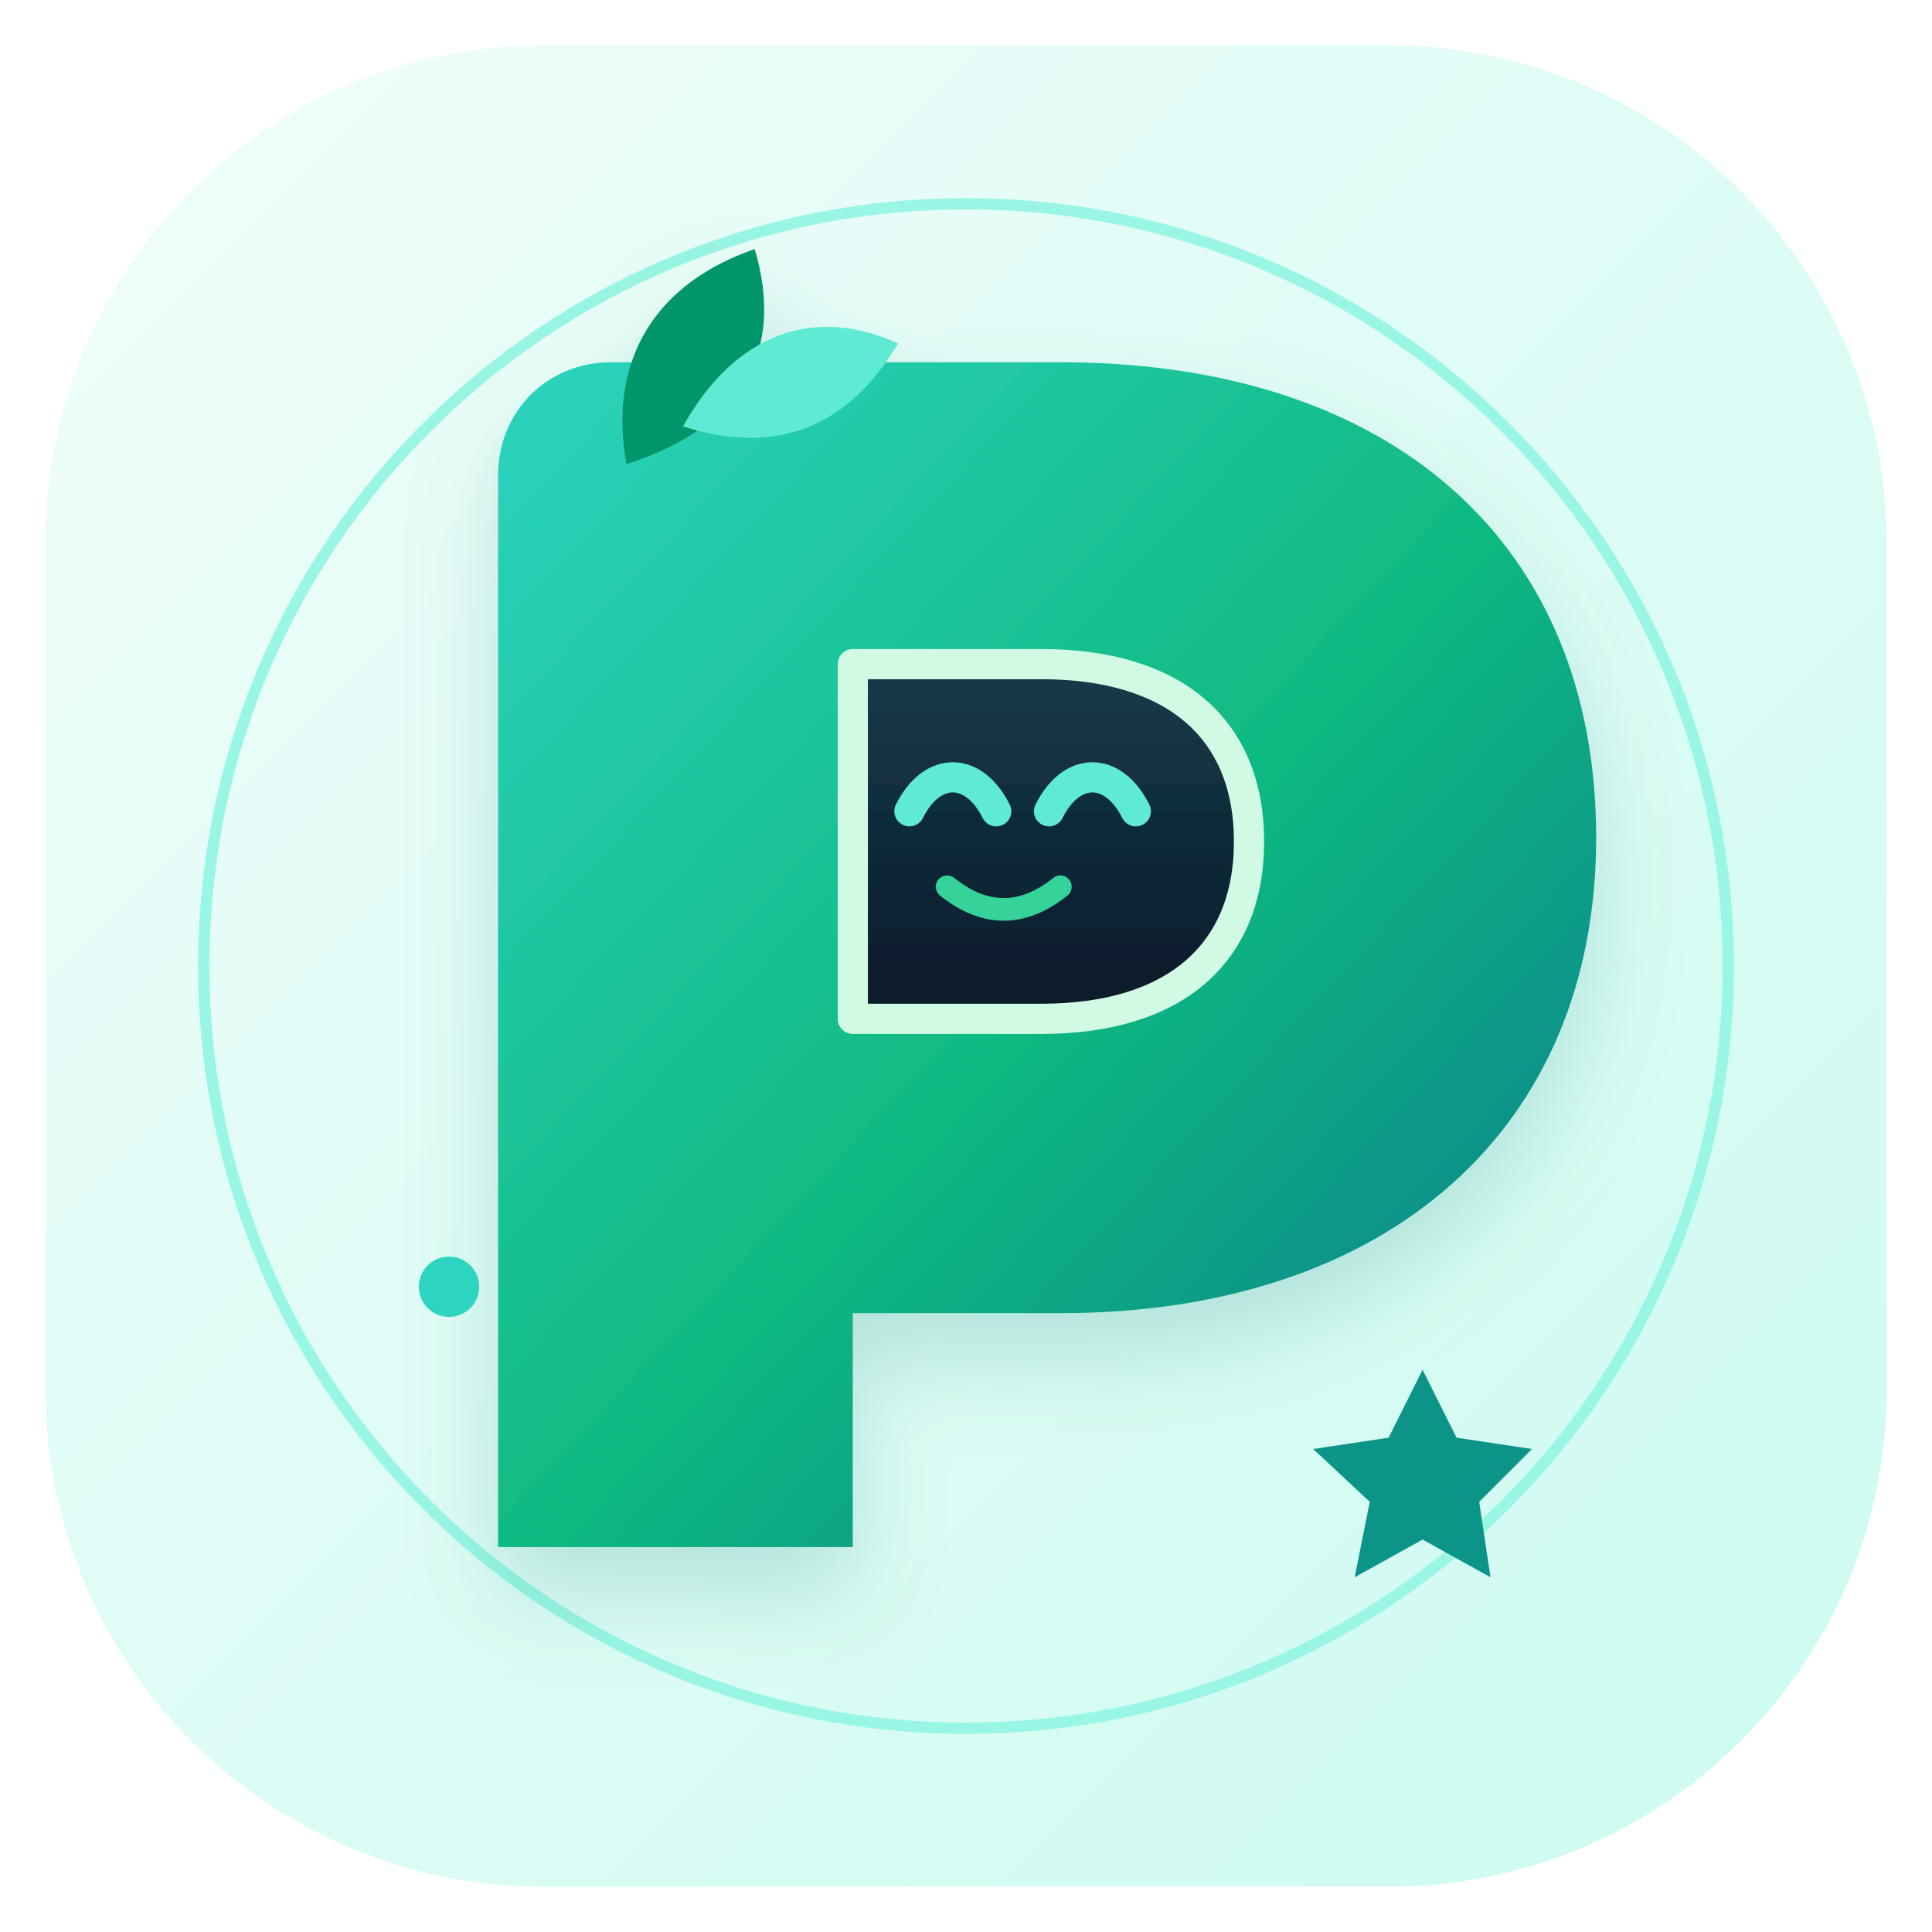
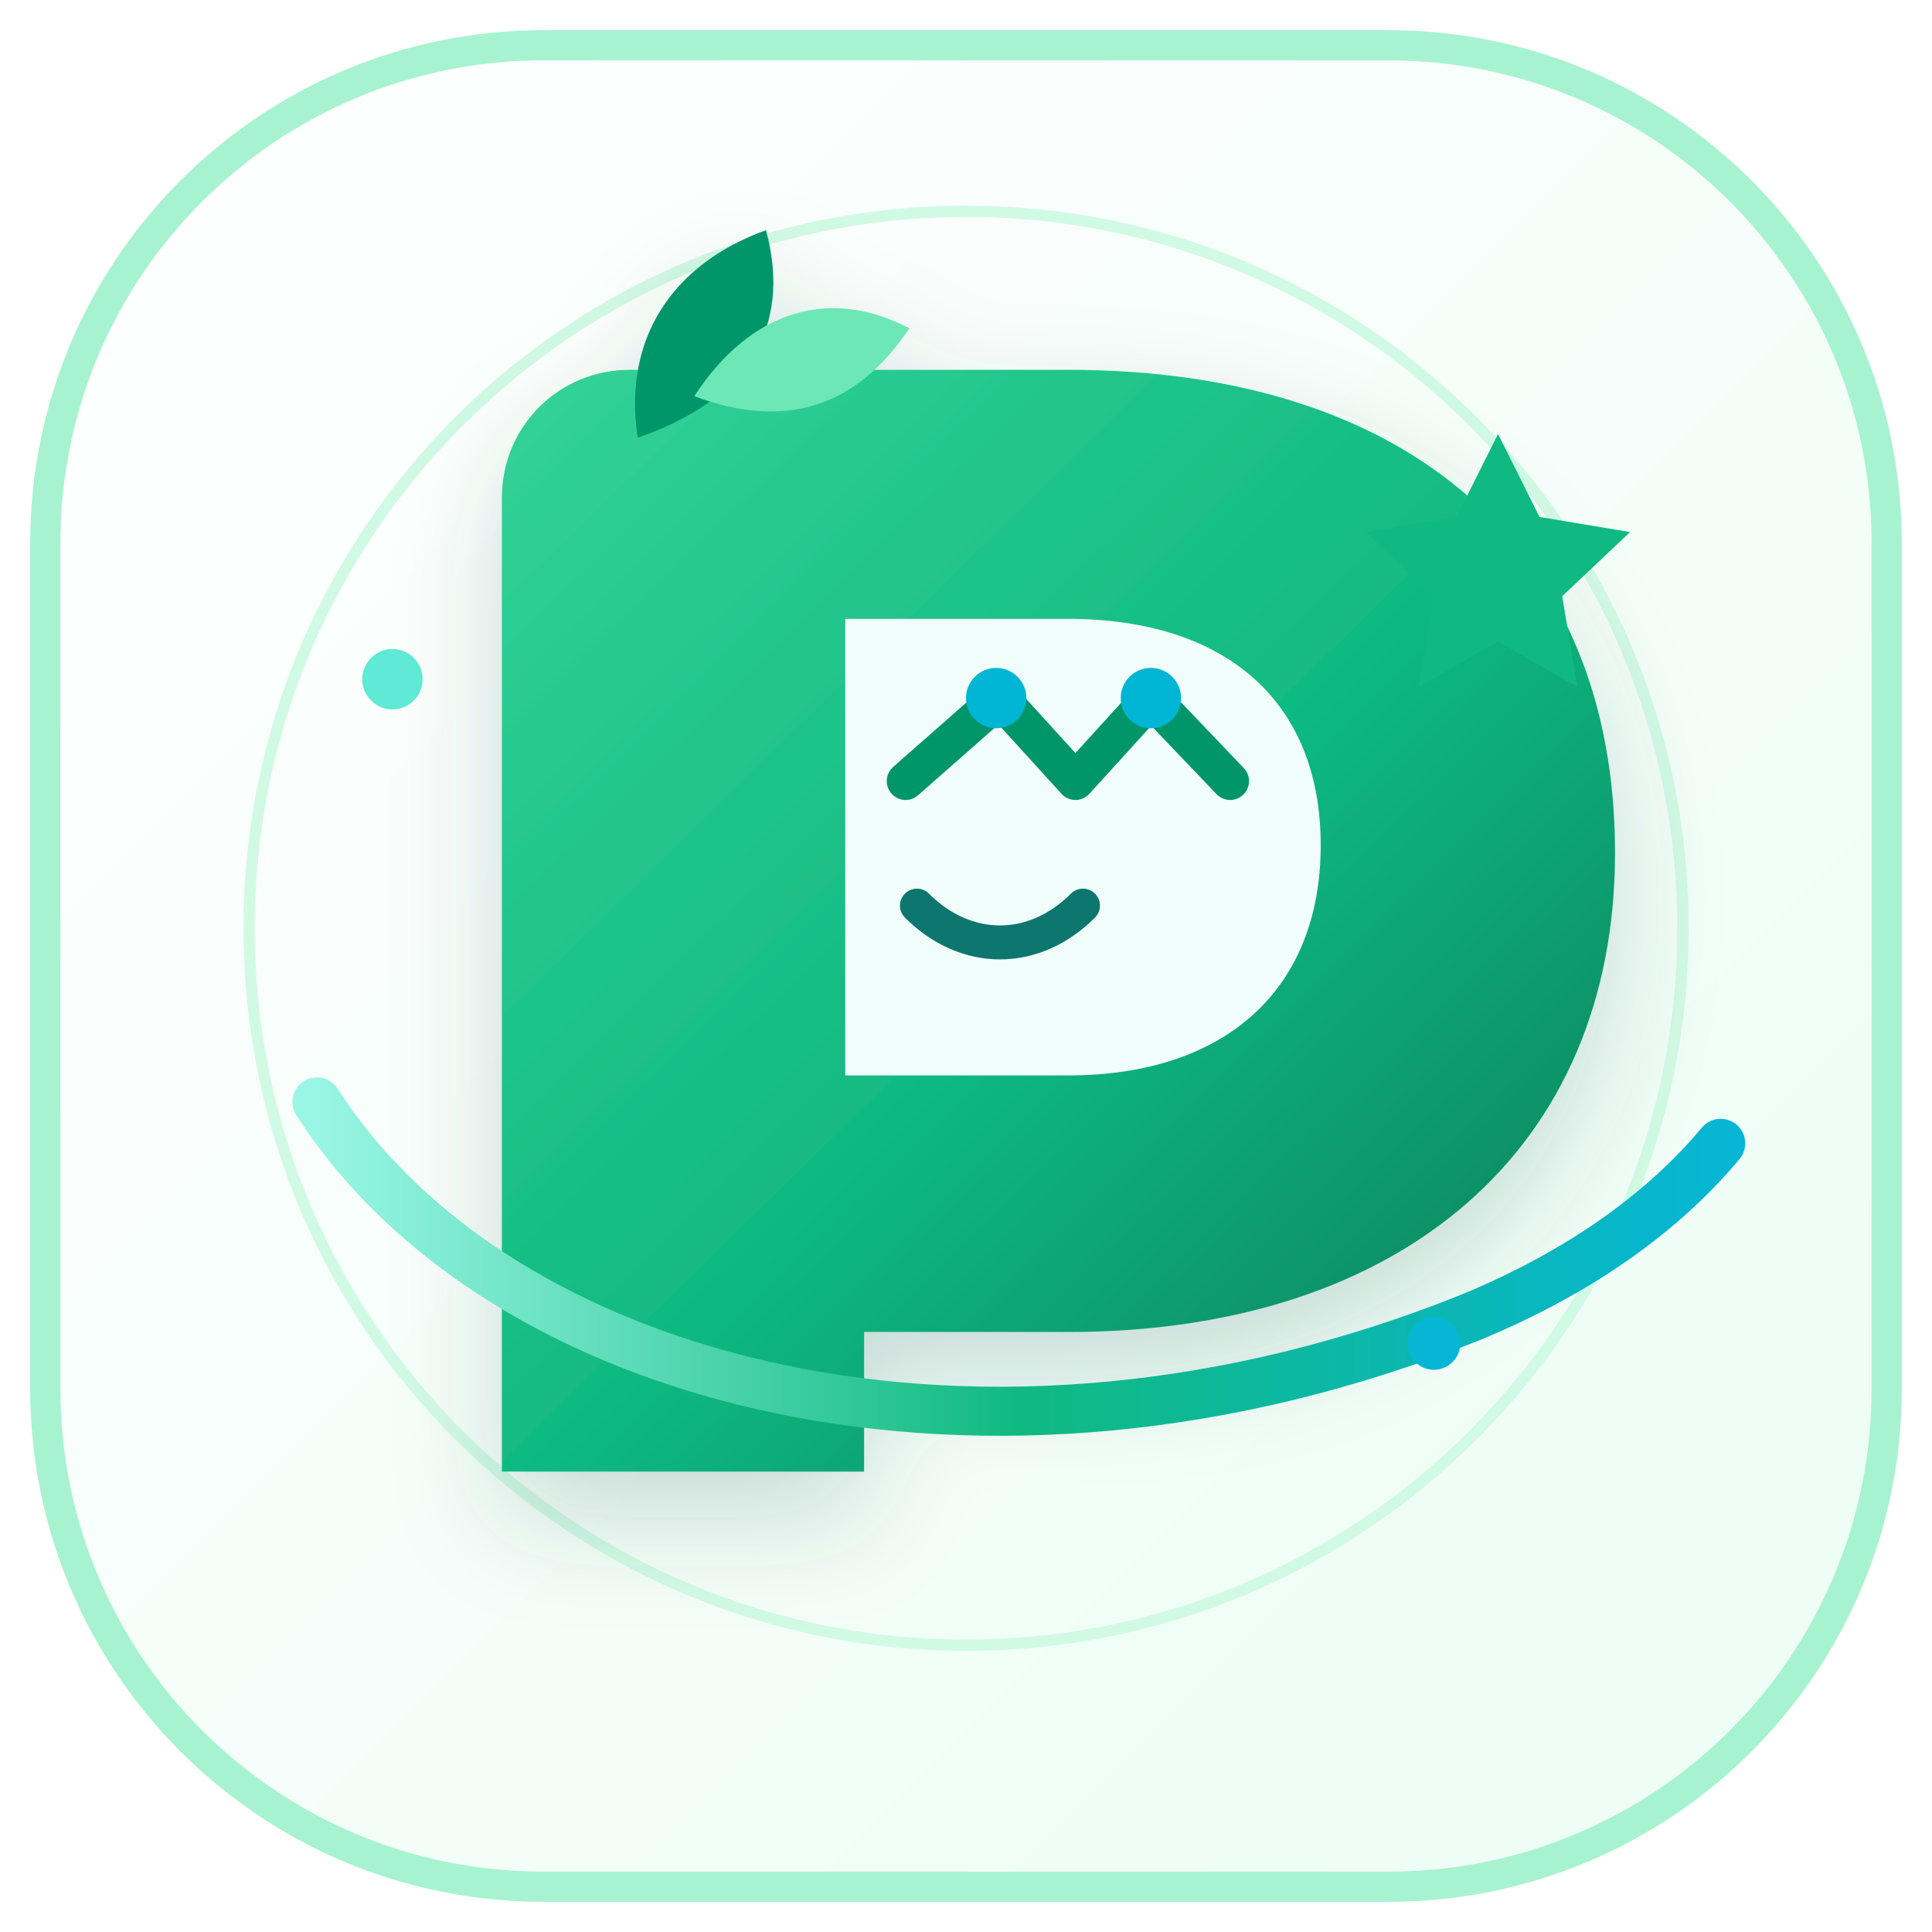
- <svg xmlns="http://www.w3.org/2000/svg" viewBox="0 0 512 512" role="img" aria-label="Palia AI monogram icon">
+ <svg xmlns="http://www.w3.org/2000/svg" viewBox="0 0 512 512" role="img" aria-label="Palia AI app icon">
  <defs>
    <linearGradient id="bg" x1="0" y1="0" x2="1" y2="1">
-       <stop stop-color="#f0fdfa" />
-       <stop offset="1" stop-color="#ccfbf1" />
+       <stop offset="0" stop-color="#ffffff" />
+       <stop offset="1" stop-color="#ecfdf5" />
    </linearGradient>
-     <linearGradient id="p" x1="0" y1="0" x2="1" y2="1">
-       <stop stop-color="#2dd4bf" />
+     <linearGradient id="mark" x1="0" y1="0" x2="1" y2="1">
+       <stop offset="0" stop-color="#34d399" />
      <stop offset=".52" stop-color="#10b981" />
-       <stop offset="1" stop-color="#0e7490" />
+       <stop offset="1" stop-color="#047857" />
    </linearGradient>
-     <linearGradient id="face" x1="0" y1="0" x2="0" y2="1">
-       <stop stop-color="#173b4a" />
-       <stop offset="1" stop-color="#071827" />
+     <linearGradient id="orbit" x1="0" y1="0" x2="1" y2="0">
+       <stop offset="0" stop-color="#99f6e4" />
+       <stop offset=".5" stop-color="#10b981" />
+       <stop offset="1" stop-color="#06b6d4" />
    </linearGradient>
-     <filter id="s" x="-30%" y="-30%" width="160%" height="160%">
-       <feDropShadow dx="0" dy="12" stdDeviation="12" flood-color="#0f766e" flood-opacity=".18" />
+     <filter id="shadow" x="-30%" y="-30%" width="160%" height="160%">
+       <feDropShadow dx="0" dy="12" stdDeviation="14" flood-color="#064e3b" flood-opacity=".18" />
    </filter>
  </defs>
-   <rect x="12" y="12" width="488" height="488" rx="132" fill="url(#bg)" />
-   <circle cx="256" cy="256" r="202" fill="none" stroke="#99f6e4" stroke-width="3" />
-   <g filter="url(#s)">
-     <path d="M132 410V126c0-17 13-30 30-30h119c88 0 142 48 142 126 0 77-55 126-142 126h-55v62z" fill="url(#p)" />
-     <path d="M226 176h50c35 0 55 17 55 47s-20 47-55 47h-50z" fill="url(#face)" stroke="#d1fae5" stroke-width="8" stroke-linejoin="round" />
-     <path d="M241 215c6-12 17-12 23 0M278 215c6-12 17-12 23 0" fill="none" stroke="#5eead4" stroke-width="8" stroke-linecap="round" />
-     <path d="M251 235c10 8 20 8 30 0" fill="none" stroke="#34d399" stroke-width="6" stroke-linecap="round" />
-     <path d="M166 123c-5-28 8-48 34-57 8 27-3 47-34 57z" fill="#059669" />
-     <path d="M181 113c14-25 35-32 57-22-13 22-32 30-57 22z" fill="#5eead4" />
+   <rect x="12" y="12" width="488" height="488" rx="132" fill="url(#bg)" stroke="#a7f3d0" stroke-width="8" />
+   <circle cx="256" cy="246" r="190" fill="none" stroke="#d1fae5" stroke-width="3" />
+   <g filter="url(#shadow)">
+     <path d="M133 390V132c0-19 15-34 34-34h116c91 0 145 48 145 128 0 78-56 127-145 127h-54v37z" fill="url(#mark)" />
+     <path d="M224 164h59c42 0 67 22 67 60s-25 61-67 61h-59z" fill="#f0fdfa" />
+     <path d="M240 207l25-22 20 22 20-22 21 22" fill="none" stroke="#059669" stroke-width="10" stroke-linecap="round" stroke-linejoin="round" />
+     <path d="M243 240c13 13 31 13 44 0" fill="none" stroke="#0f766e" stroke-width="9" stroke-linecap="round" />
+     <circle cx="264" cy="185" r="8" fill="#06b6d4" />
+     <circle cx="305" cy="185" r="8" fill="#06b6d4" />
+     <path d="M169 116c-4-26 9-46 34-55 7 26-5 45-34 55z" fill="#059669" />
+     <path d="M184 105c15-23 36-29 57-18-14 21-33 27-57 18z" fill="#6ee7b7" />
  </g>
-   <path d="M377 363l9 18 20 3-14 14 3 20-18-10-18 10 4-20-15-14 20-3z" fill="#0d9488" />
-   <circle cx="119" cy="341" r="8" fill="#2dd4bf" />
+   <path d="M84 292c48 75 177 109 306 57 29-12 51-28 66-46" fill="none" stroke="url(#orbit)" stroke-width="13" stroke-linecap="round" />
+   <path d="M397 115l11 22 24 4-18 17 4 24-21-12-21 12 4-24-18-17 24-4z" fill="#10b981" />
+   <circle cx="104" cy="180" r="8" fill="#5eead4" />
+   <circle cx="380" cy="356" r="7" fill="#06b6d4" />
</svg>
